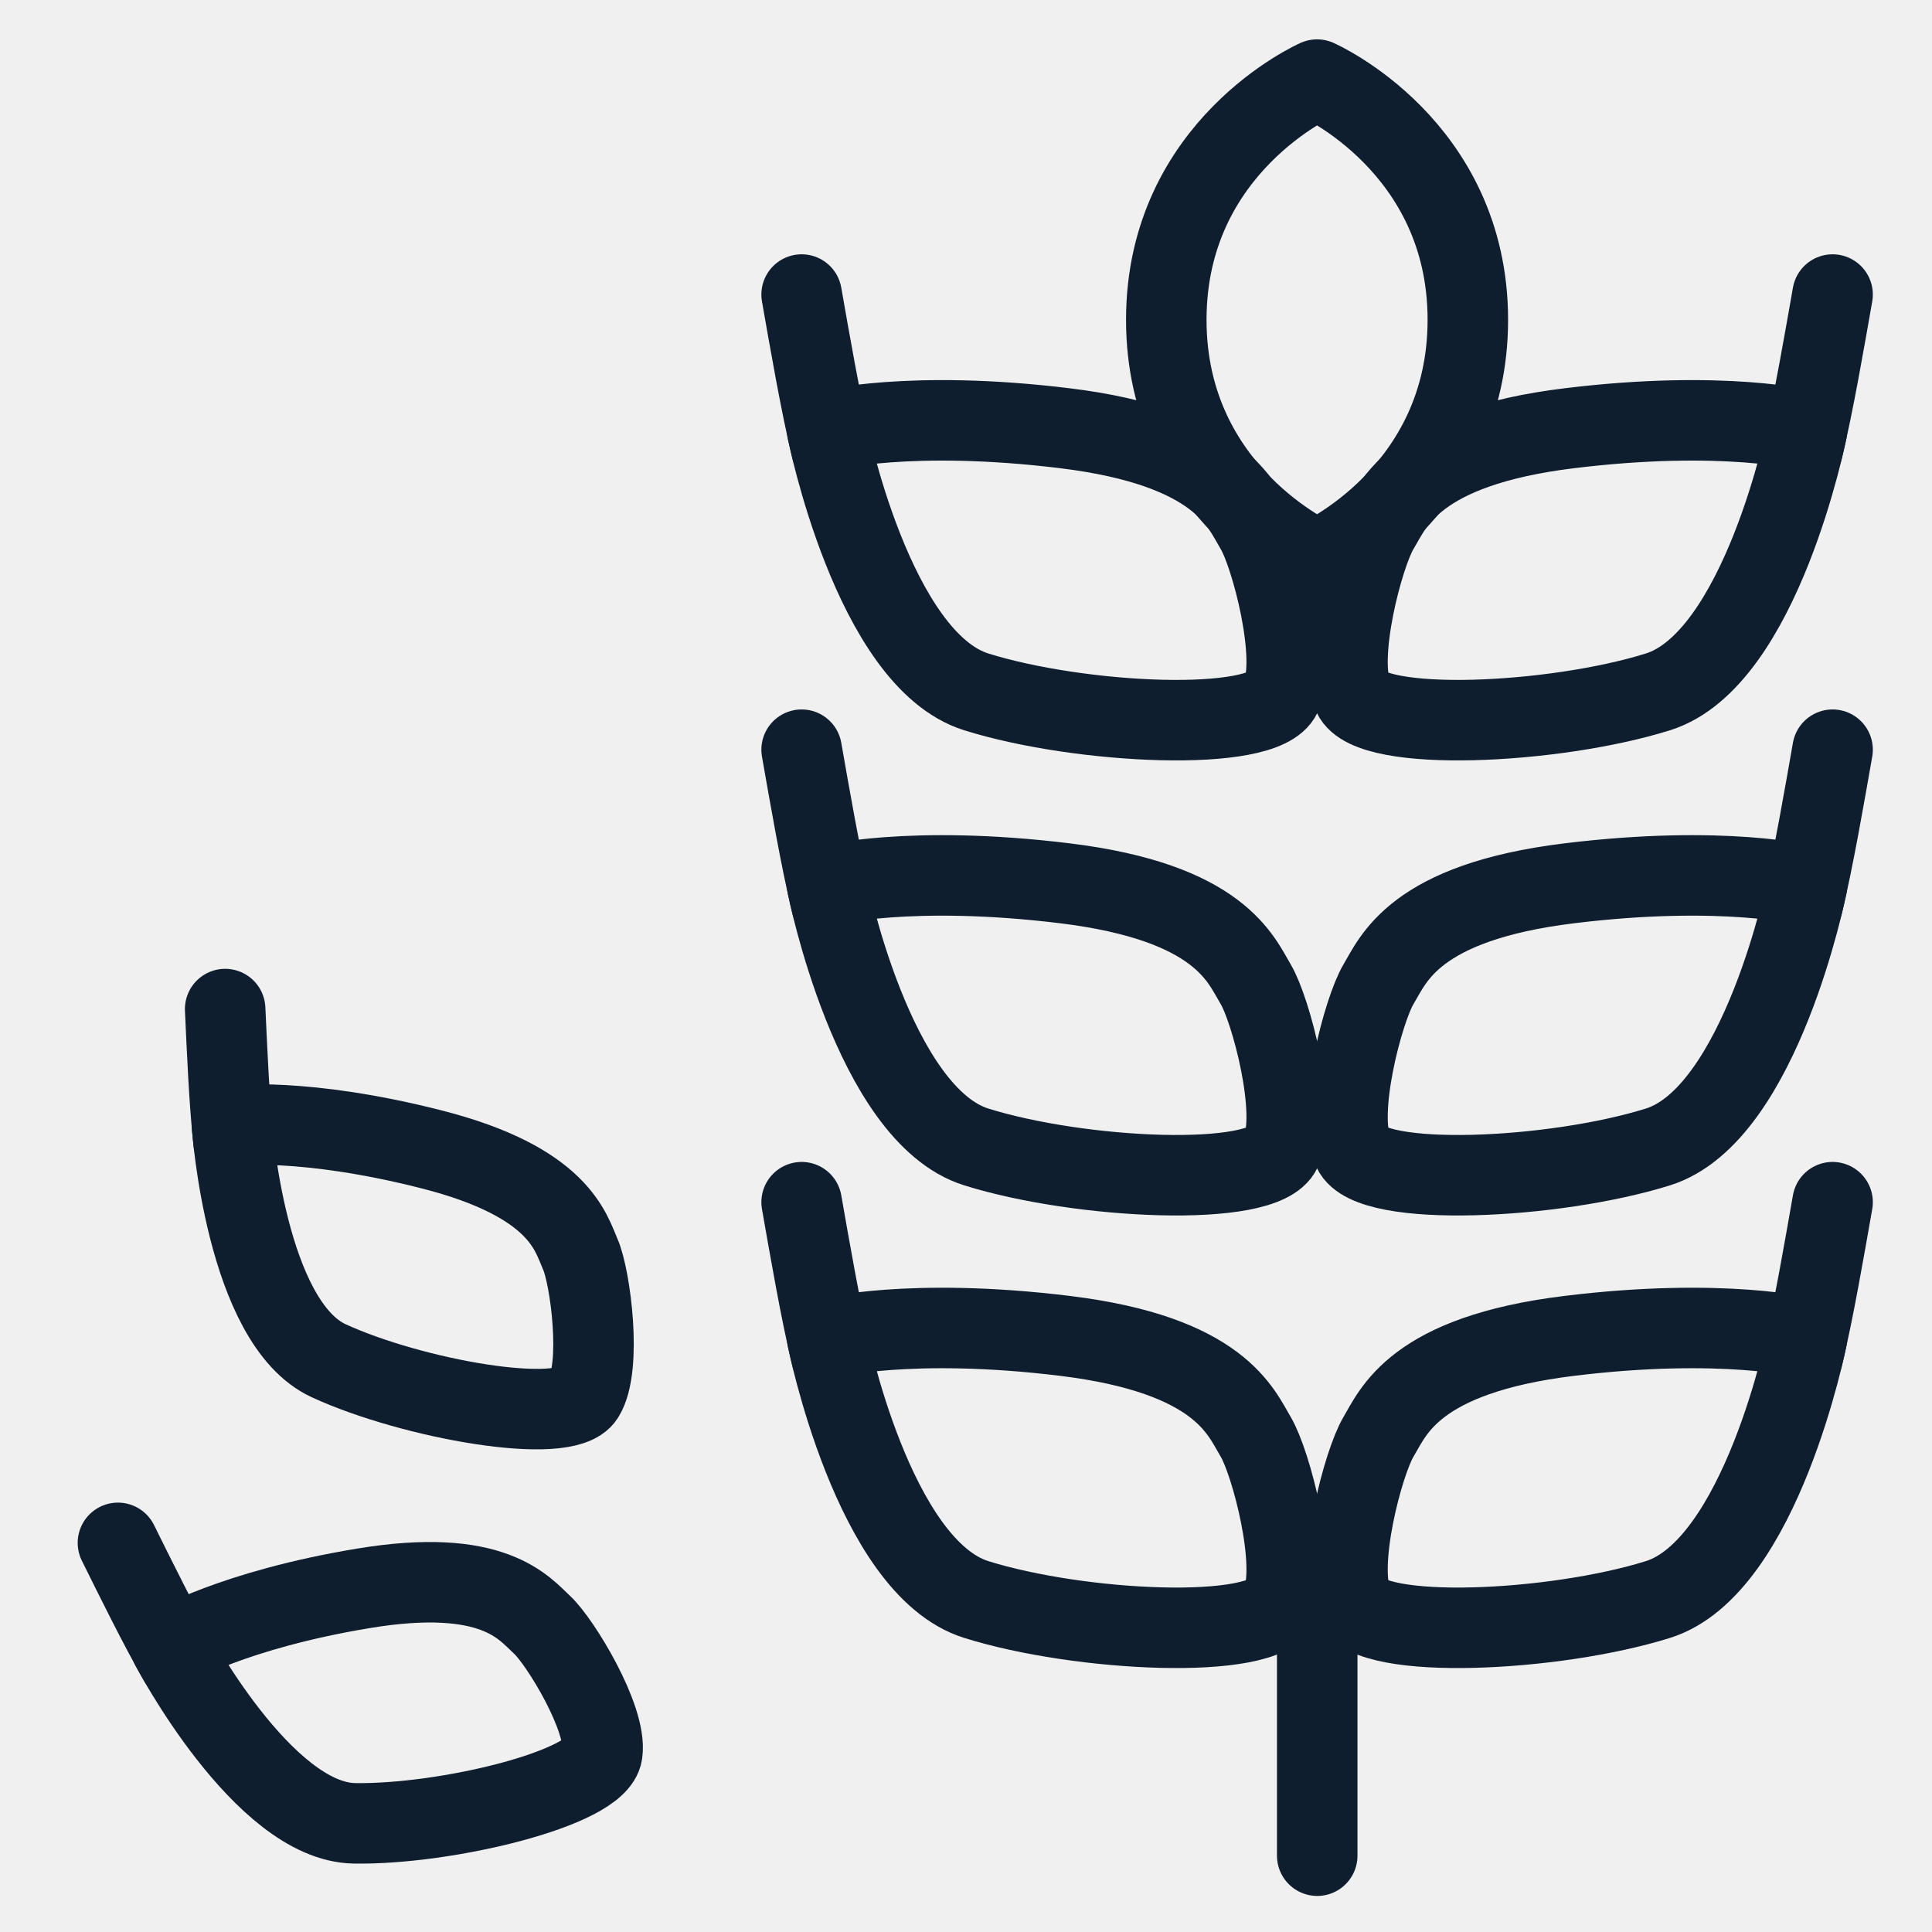
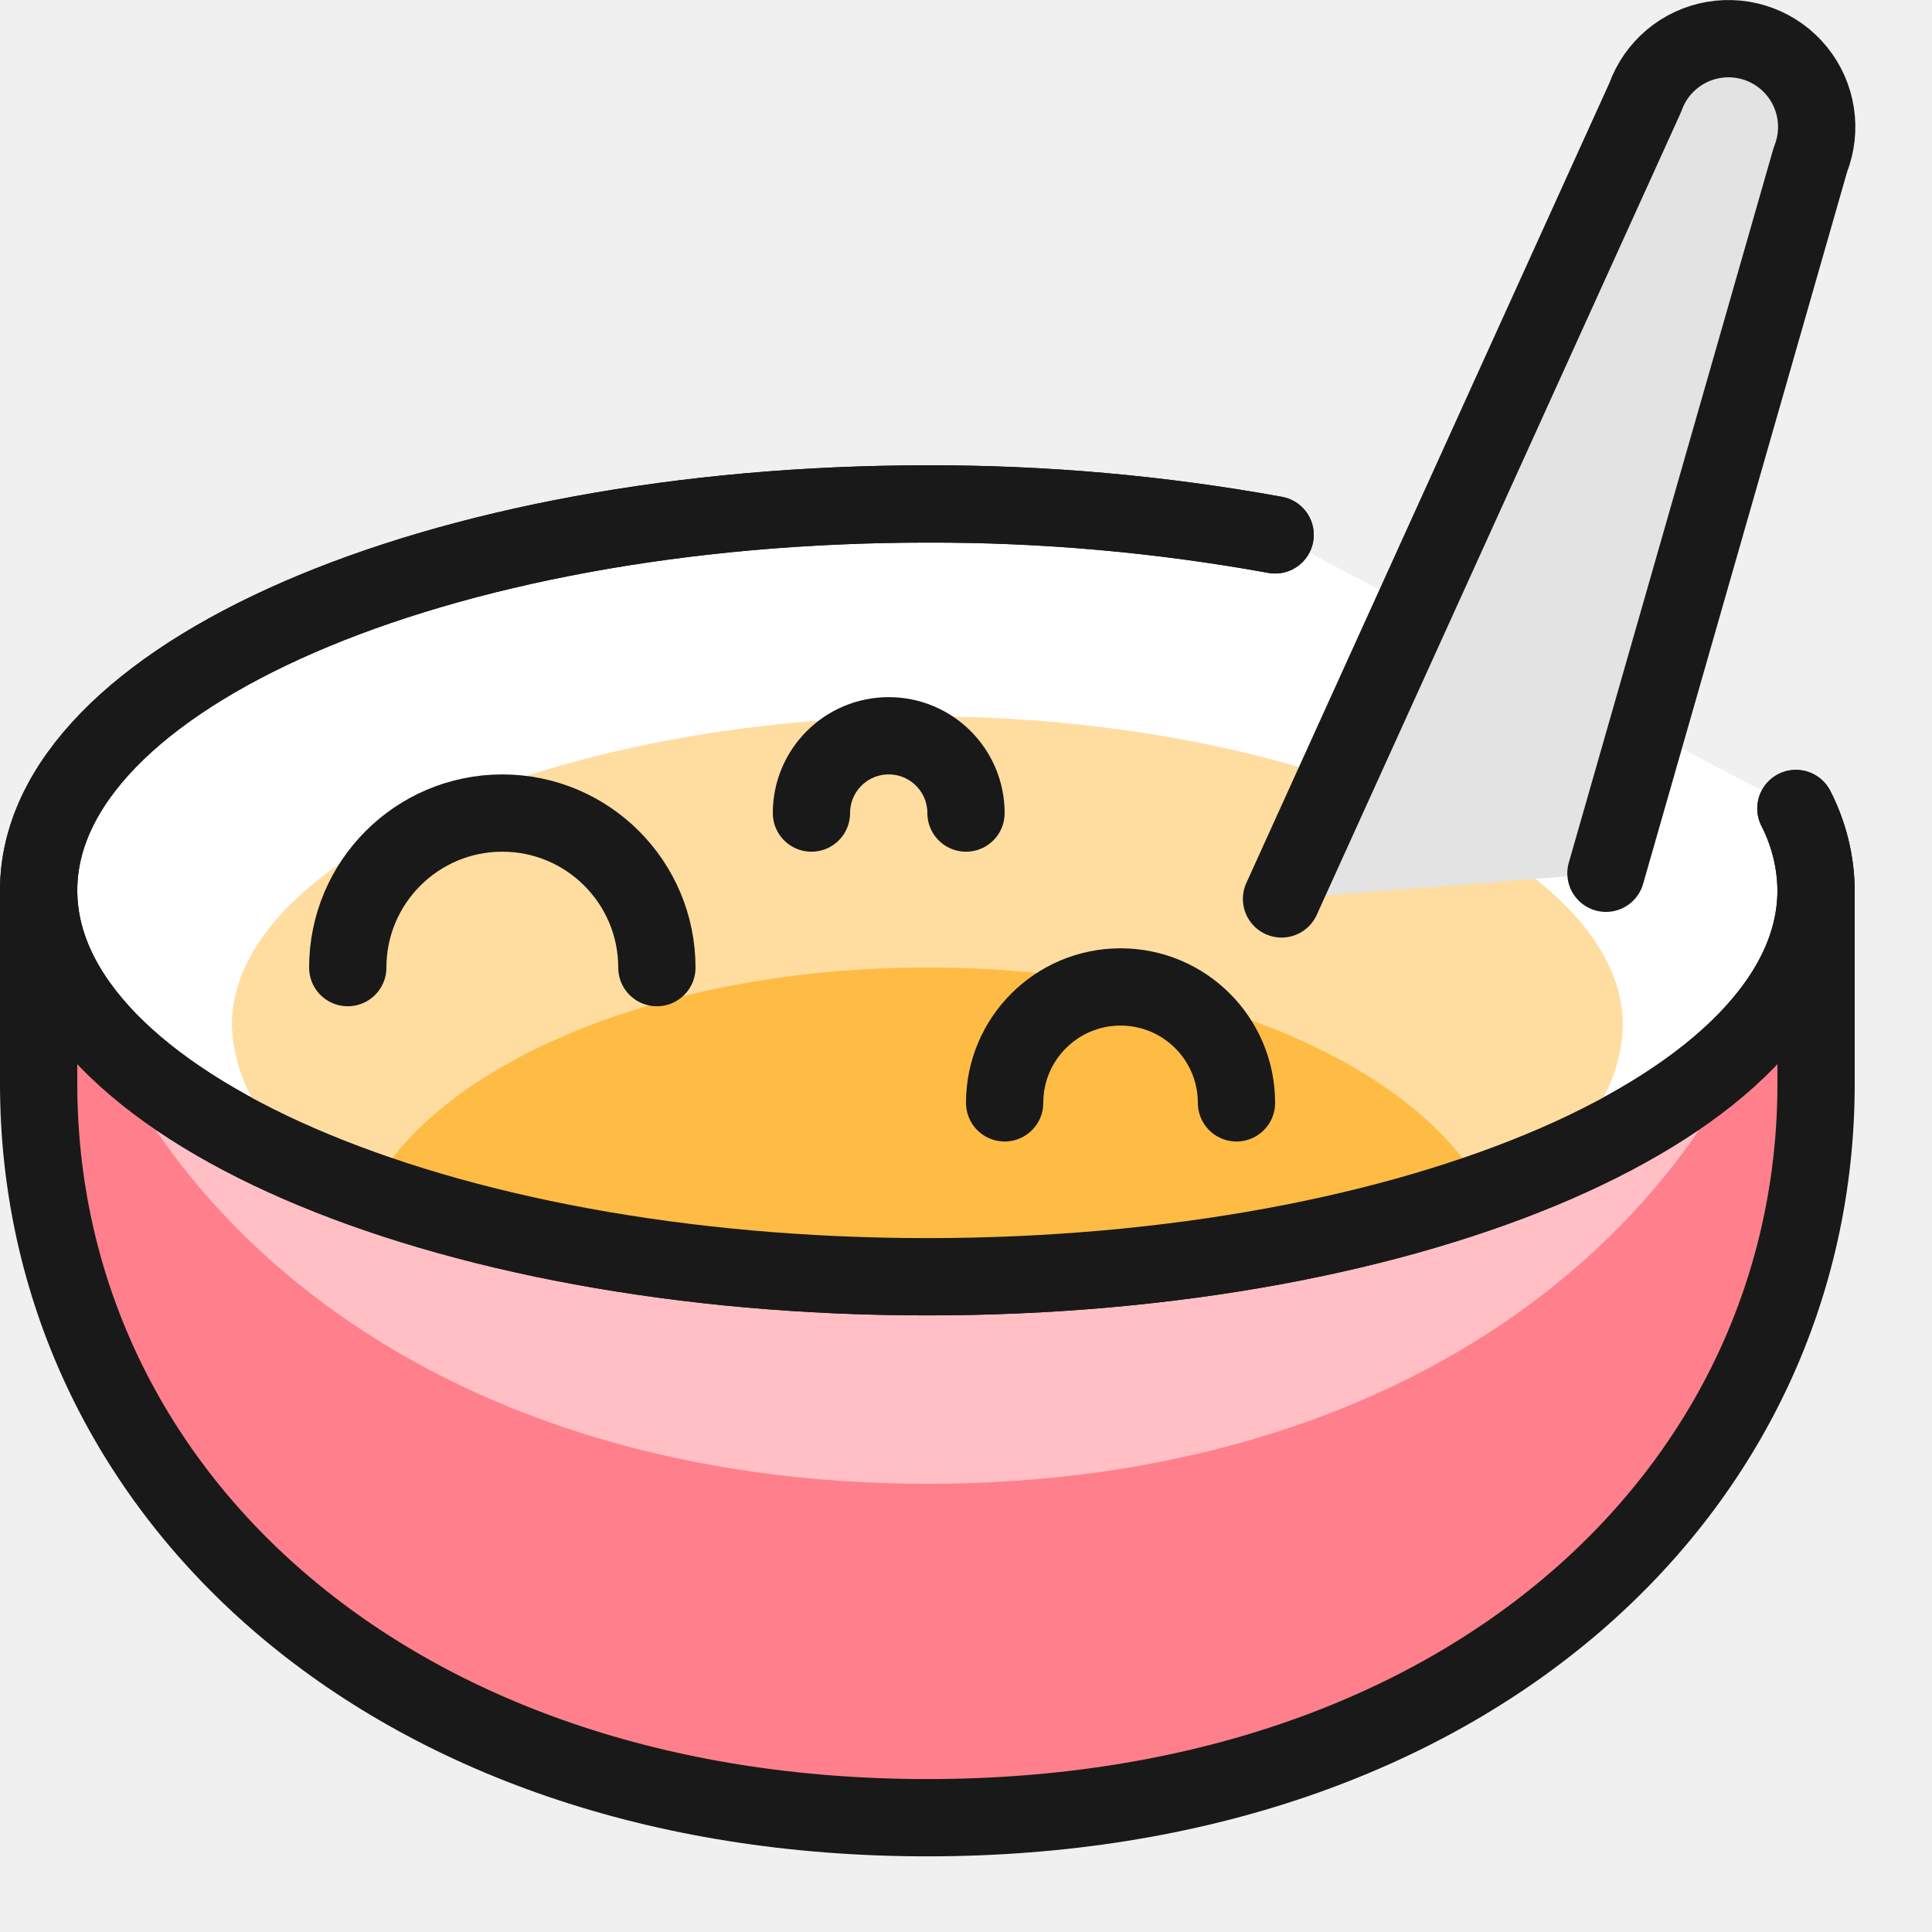
- <svg xmlns="http://www.w3.org/2000/svg" fill="none" viewBox="0 0 24 24" id="Barley--Streamline-Ultimate">
-   <path stroke="#0f1e2e" stroke-linecap="round" d="m16.363 23.052 0 -2.84" stroke-width="1" />
-   <path stroke="#0f1e2e" stroke-linecap="round" d="M22.395 16.846c0.133 -0.544 0.273 -1.361 0.37 -1.912" stroke-width="1" />
-   <path stroke="#0f1e2e" stroke-linecap="round" d="M22.395 11.225c0.133 -0.544 0.273 -1.361 0.37 -1.912" stroke-width="1" />
-   <path stroke="#0f1e2e" stroke-linecap="round" d="M22.395 5.571c0.133 -0.544 0.273 -1.361 0.37 -1.912" stroke-width="1" />
-   <path stroke="#0f1e2e" stroke-linejoin="round" d="M16.361 0.989s-1.873 0.823 -1.873 2.984 1.873 2.984 1.873 2.984 1.873 -0.823 1.873 -2.984S16.361 0.989 16.361 0.989Z" stroke-width="1" />
-   <path stroke="#0f1e2e" stroke-linejoin="round" d="M22.447 16.622s-1.03 -0.263 -2.955 -0.027c-1.925 0.236 -2.183 0.946 -2.368 1.254 -0.187 0.312 -0.53 1.595 -0.318 2.06 0.218 0.476 2.504 0.363 3.789 -0.039 1.285 -0.402 1.852 -3.248 1.852 -3.248Z" stroke-width="1" />
-   <path stroke="#0f1e2e" stroke-linejoin="round" d="M22.447 11s-1.03 -0.263 -2.955 -0.027c-1.925 0.236 -2.183 0.946 -2.368 1.254 -0.187 0.312 -0.53 1.596 -0.318 2.06 0.218 0.476 2.504 0.363 3.789 -0.039 1.285 -0.402 1.852 -3.248 1.852 -3.248Z" stroke-width="1" />
-   <path stroke="#0f1e2e" stroke-linejoin="round" d="M22.447 5.347s-1.03 -0.263 -2.955 -0.027 -2.183 0.946 -2.368 1.254c-0.187 0.312 -0.53 1.596 -0.318 2.06 0.218 0.476 2.504 0.363 3.789 -0.039 1.285 -0.402 1.852 -3.248 1.852 -3.248Z" stroke-width="1" />
-   <path stroke="#0f1e2e" stroke-linecap="round" d="M10.328 16.846c-0.133 -0.544 -0.273 -1.361 -0.37 -1.912" stroke-width="1" />
-   <path stroke="#0f1e2e" stroke-linecap="round" d="M2.221 20.627c-0.237 -0.409 -0.546 -1.038 -0.756 -1.461" stroke-width="1" />
-   <path stroke="#0f1e2e" stroke-linecap="round" d="M2.901 14.177c-0.053 -0.47 -0.082 -1.17 -0.104 -1.642" stroke-width="1" />
-   <path stroke="#0f1e2e" stroke-linecap="round" d="M10.328 11.225c-0.133 -0.544 -0.273 -1.361 -0.37 -1.912" stroke-width="1" />
-   <path stroke="#0f1e2e" stroke-linecap="round" d="M10.328 5.571c-0.133 -0.544 -0.273 -1.361 -0.37 -1.912" stroke-width="1" />
-   <path stroke="#0f1e2e" stroke-linejoin="round" d="M10.276 16.622s1.03 -0.263 2.955 -0.027c1.925 0.236 2.183 0.946 2.368 1.254 0.187 0.312 0.53 1.595 0.318 2.06 -0.218 0.476 -2.504 0.363 -3.789 -0.039 -1.285 -0.402 -1.852 -3.248 -1.852 -3.248Z" stroke-width="1" />
-   <path stroke="#0f1e2e" stroke-linejoin="round" d="M2.125 20.458s0.772 -0.459 2.389 -0.727c1.617 -0.268 1.995 0.246 2.219 0.452 0.226 0.208 0.81 1.167 0.749 1.594 -0.063 0.438 -1.943 0.892 -3.08 0.873 -1.137 -0.019 -2.276 -2.191 -2.276 -2.191Z" stroke-width="1" />
-   <path stroke="#0f1e2e" stroke-linejoin="round" d="M2.882 13.983s0.891 -0.11 2.479 0.295c1.588 0.405 1.727 1.028 1.849 1.306 0.123 0.281 0.272 1.394 0.045 1.76 -0.234 0.376 -2.138 0.035 -3.171 -0.44 -1.033 -0.475 -1.202 -2.922 -1.202 -2.922Z" stroke-width="1" />
-   <path stroke="#0f1e2e" stroke-linejoin="round" d="M10.276 11s1.03 -0.263 2.955 -0.027c1.925 0.236 2.183 0.946 2.368 1.254 0.187 0.312 0.53 1.596 0.318 2.06 -0.218 0.476 -2.504 0.363 -3.789 -0.039 -1.285 -0.402 -1.852 -3.248 -1.852 -3.248Z" stroke-width="1" />
-   <path stroke="#0f1e2e" stroke-linejoin="round" d="M10.276 5.347s1.03 -0.263 2.955 -0.027 2.183 0.946 2.368 1.254c0.187 0.312 0.53 1.596 0.318 2.06 -0.218 0.476 -2.504 0.363 -3.789 -0.039 -1.285 -0.402 -1.852 -3.248 -1.852 -3.248Z" stroke-width="1" />
+ <svg xmlns="http://www.w3.org/2000/svg" fill="none" viewBox="0 0 25 25" id="Breakfast-Cereal--Streamline-Ultimate">
+   <path fill="#ffbfc5" d="M0.5 11.521v2.5c0 5.247 4.5 9.5 11.5 9.5s11.5 -4.253 11.5 -9.5v-2.5" stroke-width="1" />
+   <path fill="#ff808c" d="M12 19.2c-6.169 0 -10.392 -3.3 -11.308 -7.68H0.5v2.5c0 5.247 4.5 9.5 11.5 9.5s11.5 -4.253 11.5 -9.5v-2.5h-0.192C22.392 15.9 18.169 19.2 12 19.2Z" stroke-width="1" />
+   <path stroke="#191919" stroke-linecap="round" stroke-linejoin="round" d="M0.5 11.521v2.5c0 5.247 4.5 9.5 11.5 9.5s11.5 -4.253 11.5 -9.5v-2.5" stroke-width="1" />
+   <path fill="#ffffff" d="M16.5 6.921a24.876 24.876 0 0 0 -4.5 -0.4c-6.351 0 -11.5 2.239 -11.5 5s5.149 5 11.5 5 11.5 -2.239 11.5 -5a2.367 2.367 0 0 0 -0.261 -1.059" stroke-width="1" />
+   <path stroke="#191919" stroke-linecap="round" stroke-linejoin="round" d="M16.5 6.921a24.876 24.876 0 0 0 -4.5 -0.4c-6.351 0 -11.5 2.239 -11.5 5s5.149 5 11.5 5 11.5 -2.239 11.5 -5a2.367 2.367 0 0 0 -0.261 -1.059" stroke-width="1" />
+   <path fill="#ffdda1" d="M21 13.271a2.091 2.091 0 0 1 -0.61 1.41 20.49 20.49 0 0 1 -8.39 1.59 20.49 20.49 0 0 1 -8.39 -1.59 2.137 2.137 0 0 1 -0.61 -1.41c0 -2.21 4.31 -4 9 -4s9 1.79 9 4Z" stroke-width="1" />
+   <path fill="#ffbc44" d="M12 16.519a22.11 22.11 0 0 0 7.2 -1.114c-0.905 -1.667 -3.782 -2.886 -7.2 -2.886s-6.294 1.219 -7.2 2.886a22.11 22.11 0 0 0 7.2 1.114Z" stroke-width="1" />
+   <path fill="#e3e3e3" d="M16.583 11.632 21.29 1.26a1.142 1.142 0 1 1 2.137 0.805L20.781 11.3" stroke-width="1" />
+   <path stroke="#191919" stroke-linecap="round" stroke-linejoin="round" d="M16.583 11.632 21.29 1.26a1.142 1.142 0 1 1 2.137 0.805L20.781 11.3" stroke-width="1" />
+   <path stroke="#191919" stroke-linecap="round" stroke-linejoin="round" d="M4.5 12.521a2 2 0 0 1 4 0" stroke-width="1" />
+   <path stroke="#191919" stroke-linecap="round" stroke-linejoin="round" d="M13 14.271a1.5 1.5 0 1 1 3 0" stroke-width="1" />
+   <path stroke="#191919" stroke-linecap="round" stroke-linejoin="round" d="M10.5 10.521a1 1 0 0 1 2 0" stroke-width="1" />
+   <path stroke="#191919" stroke-linecap="round" stroke-linejoin="round" d="M16.5 6.921a24.876 24.876 0 0 0 -4.5 -0.4c-6.351 0 -11.5 2.239 -11.5 5s5.149 5 11.5 5 11.5 -2.239 11.5 -5a2.367 2.367 0 0 0 -0.261 -1.059" stroke-width="1" />
</svg>
